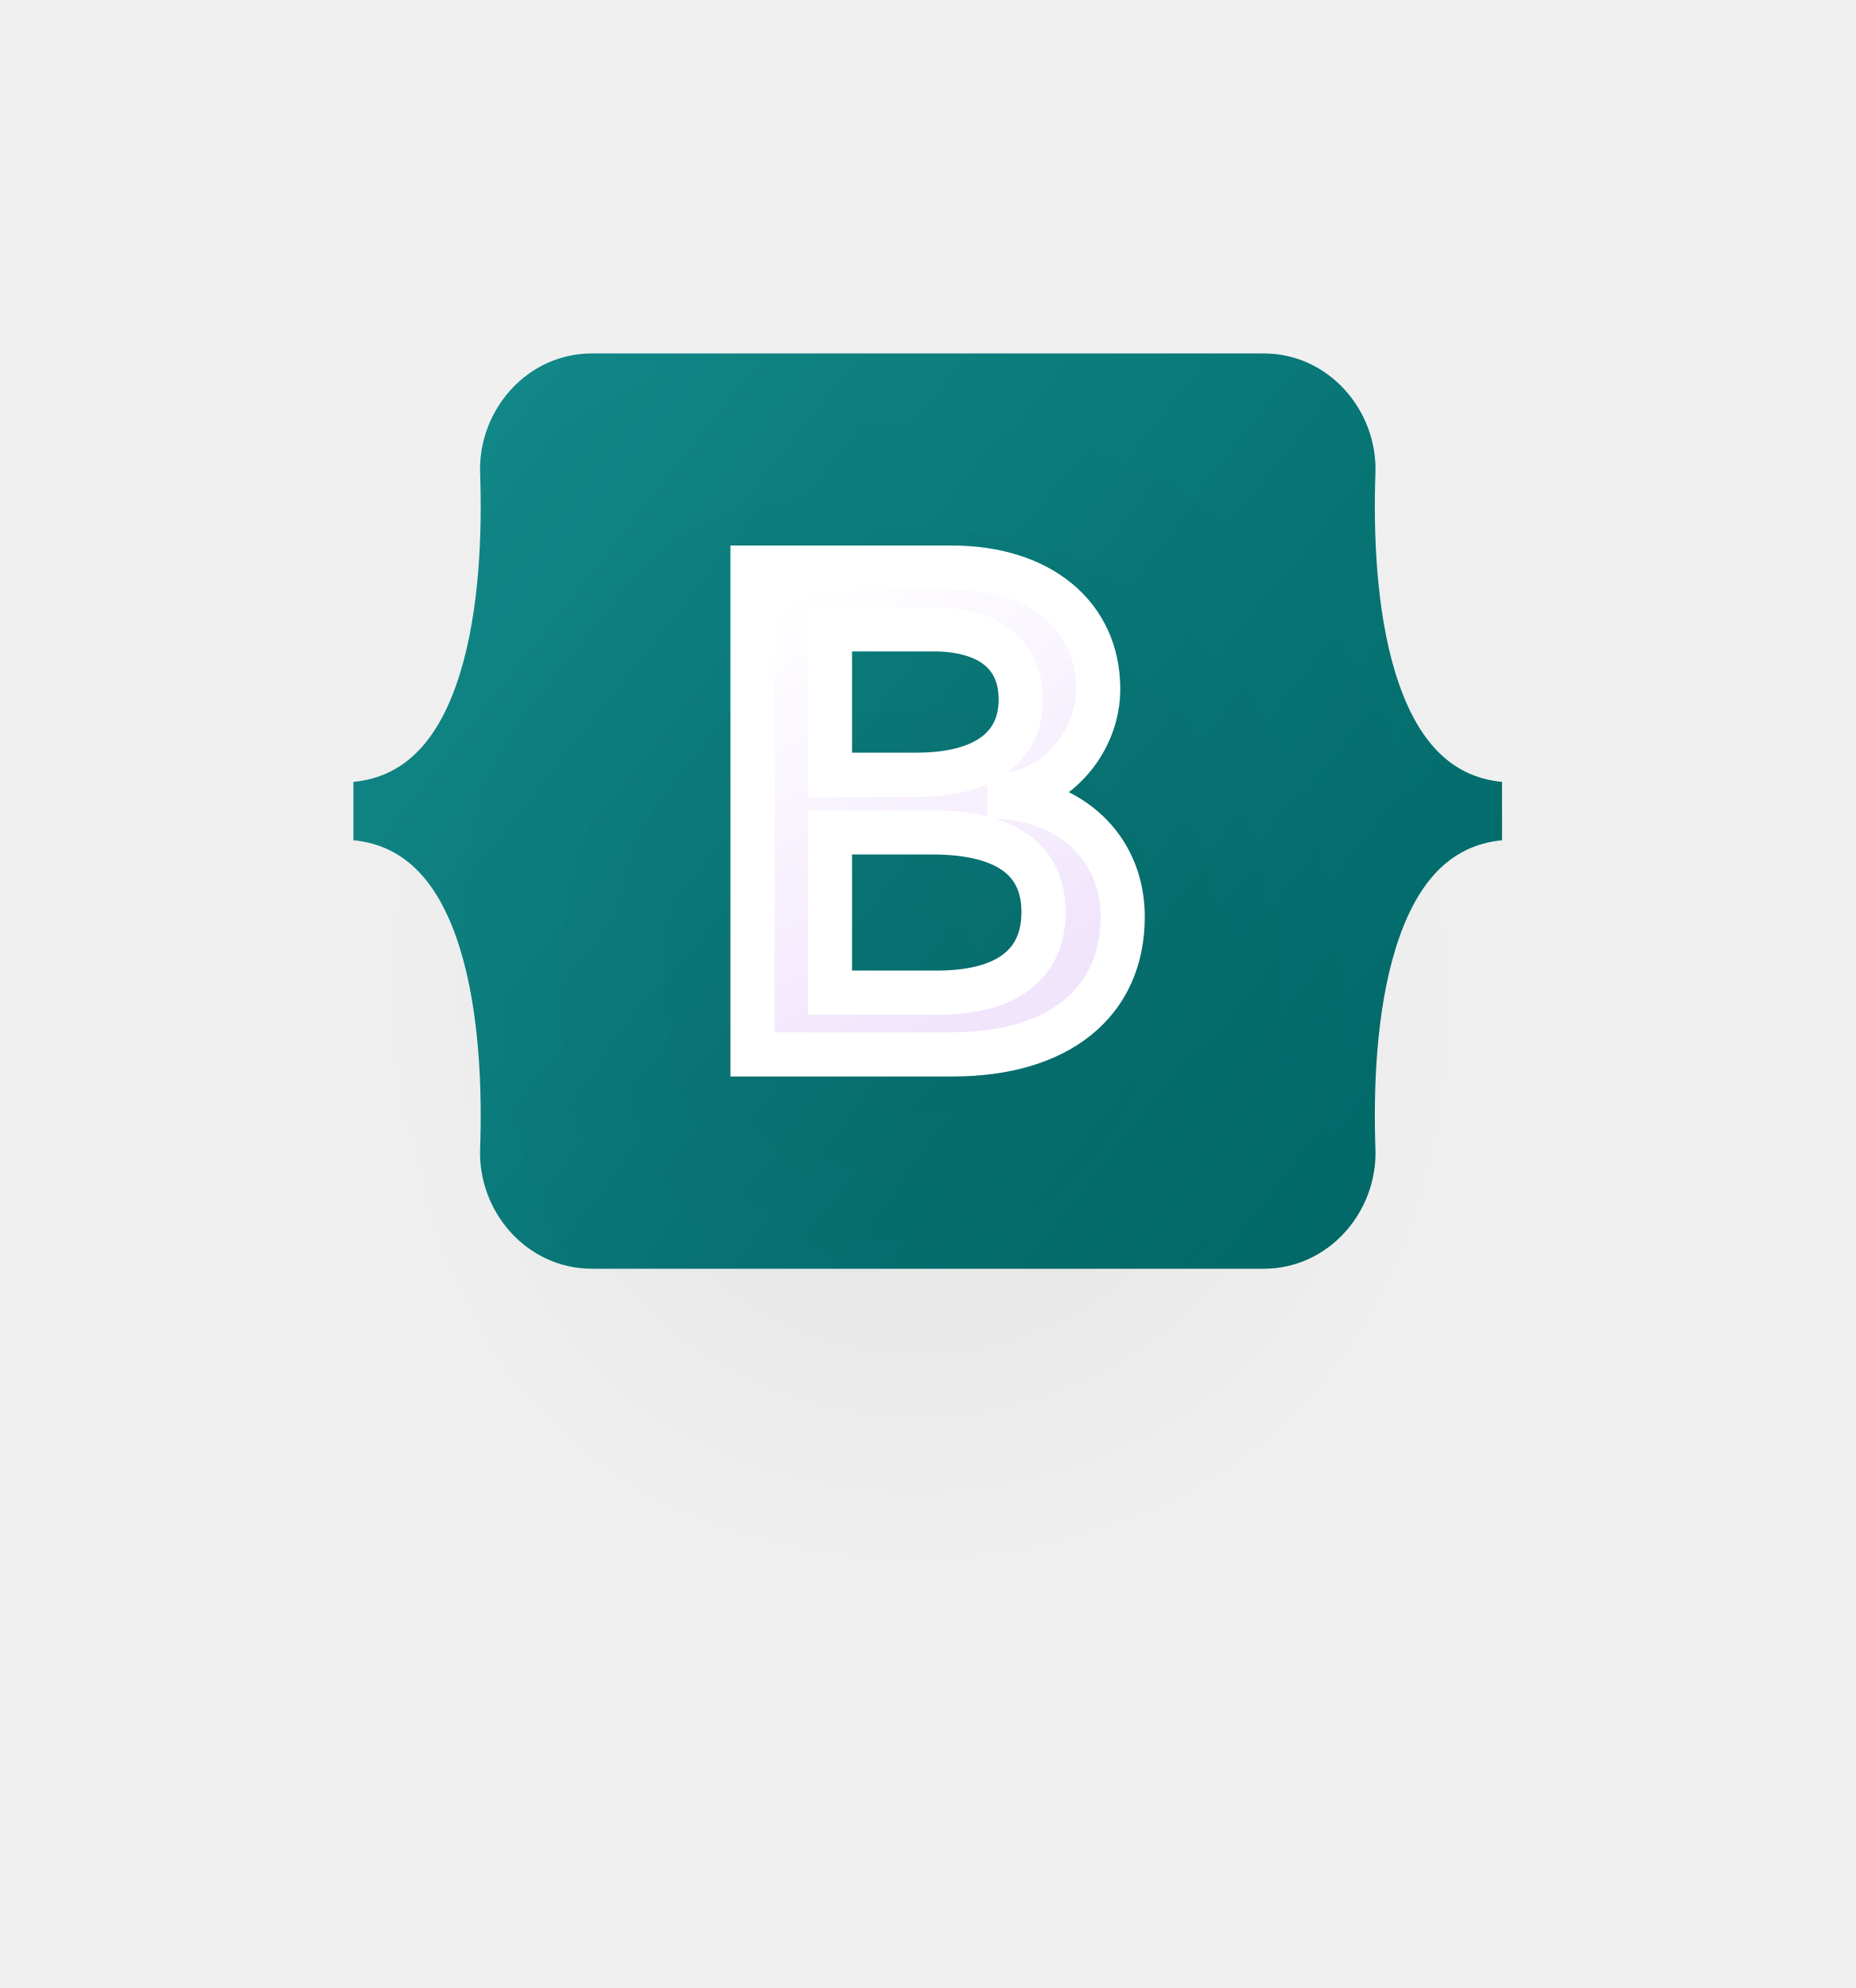
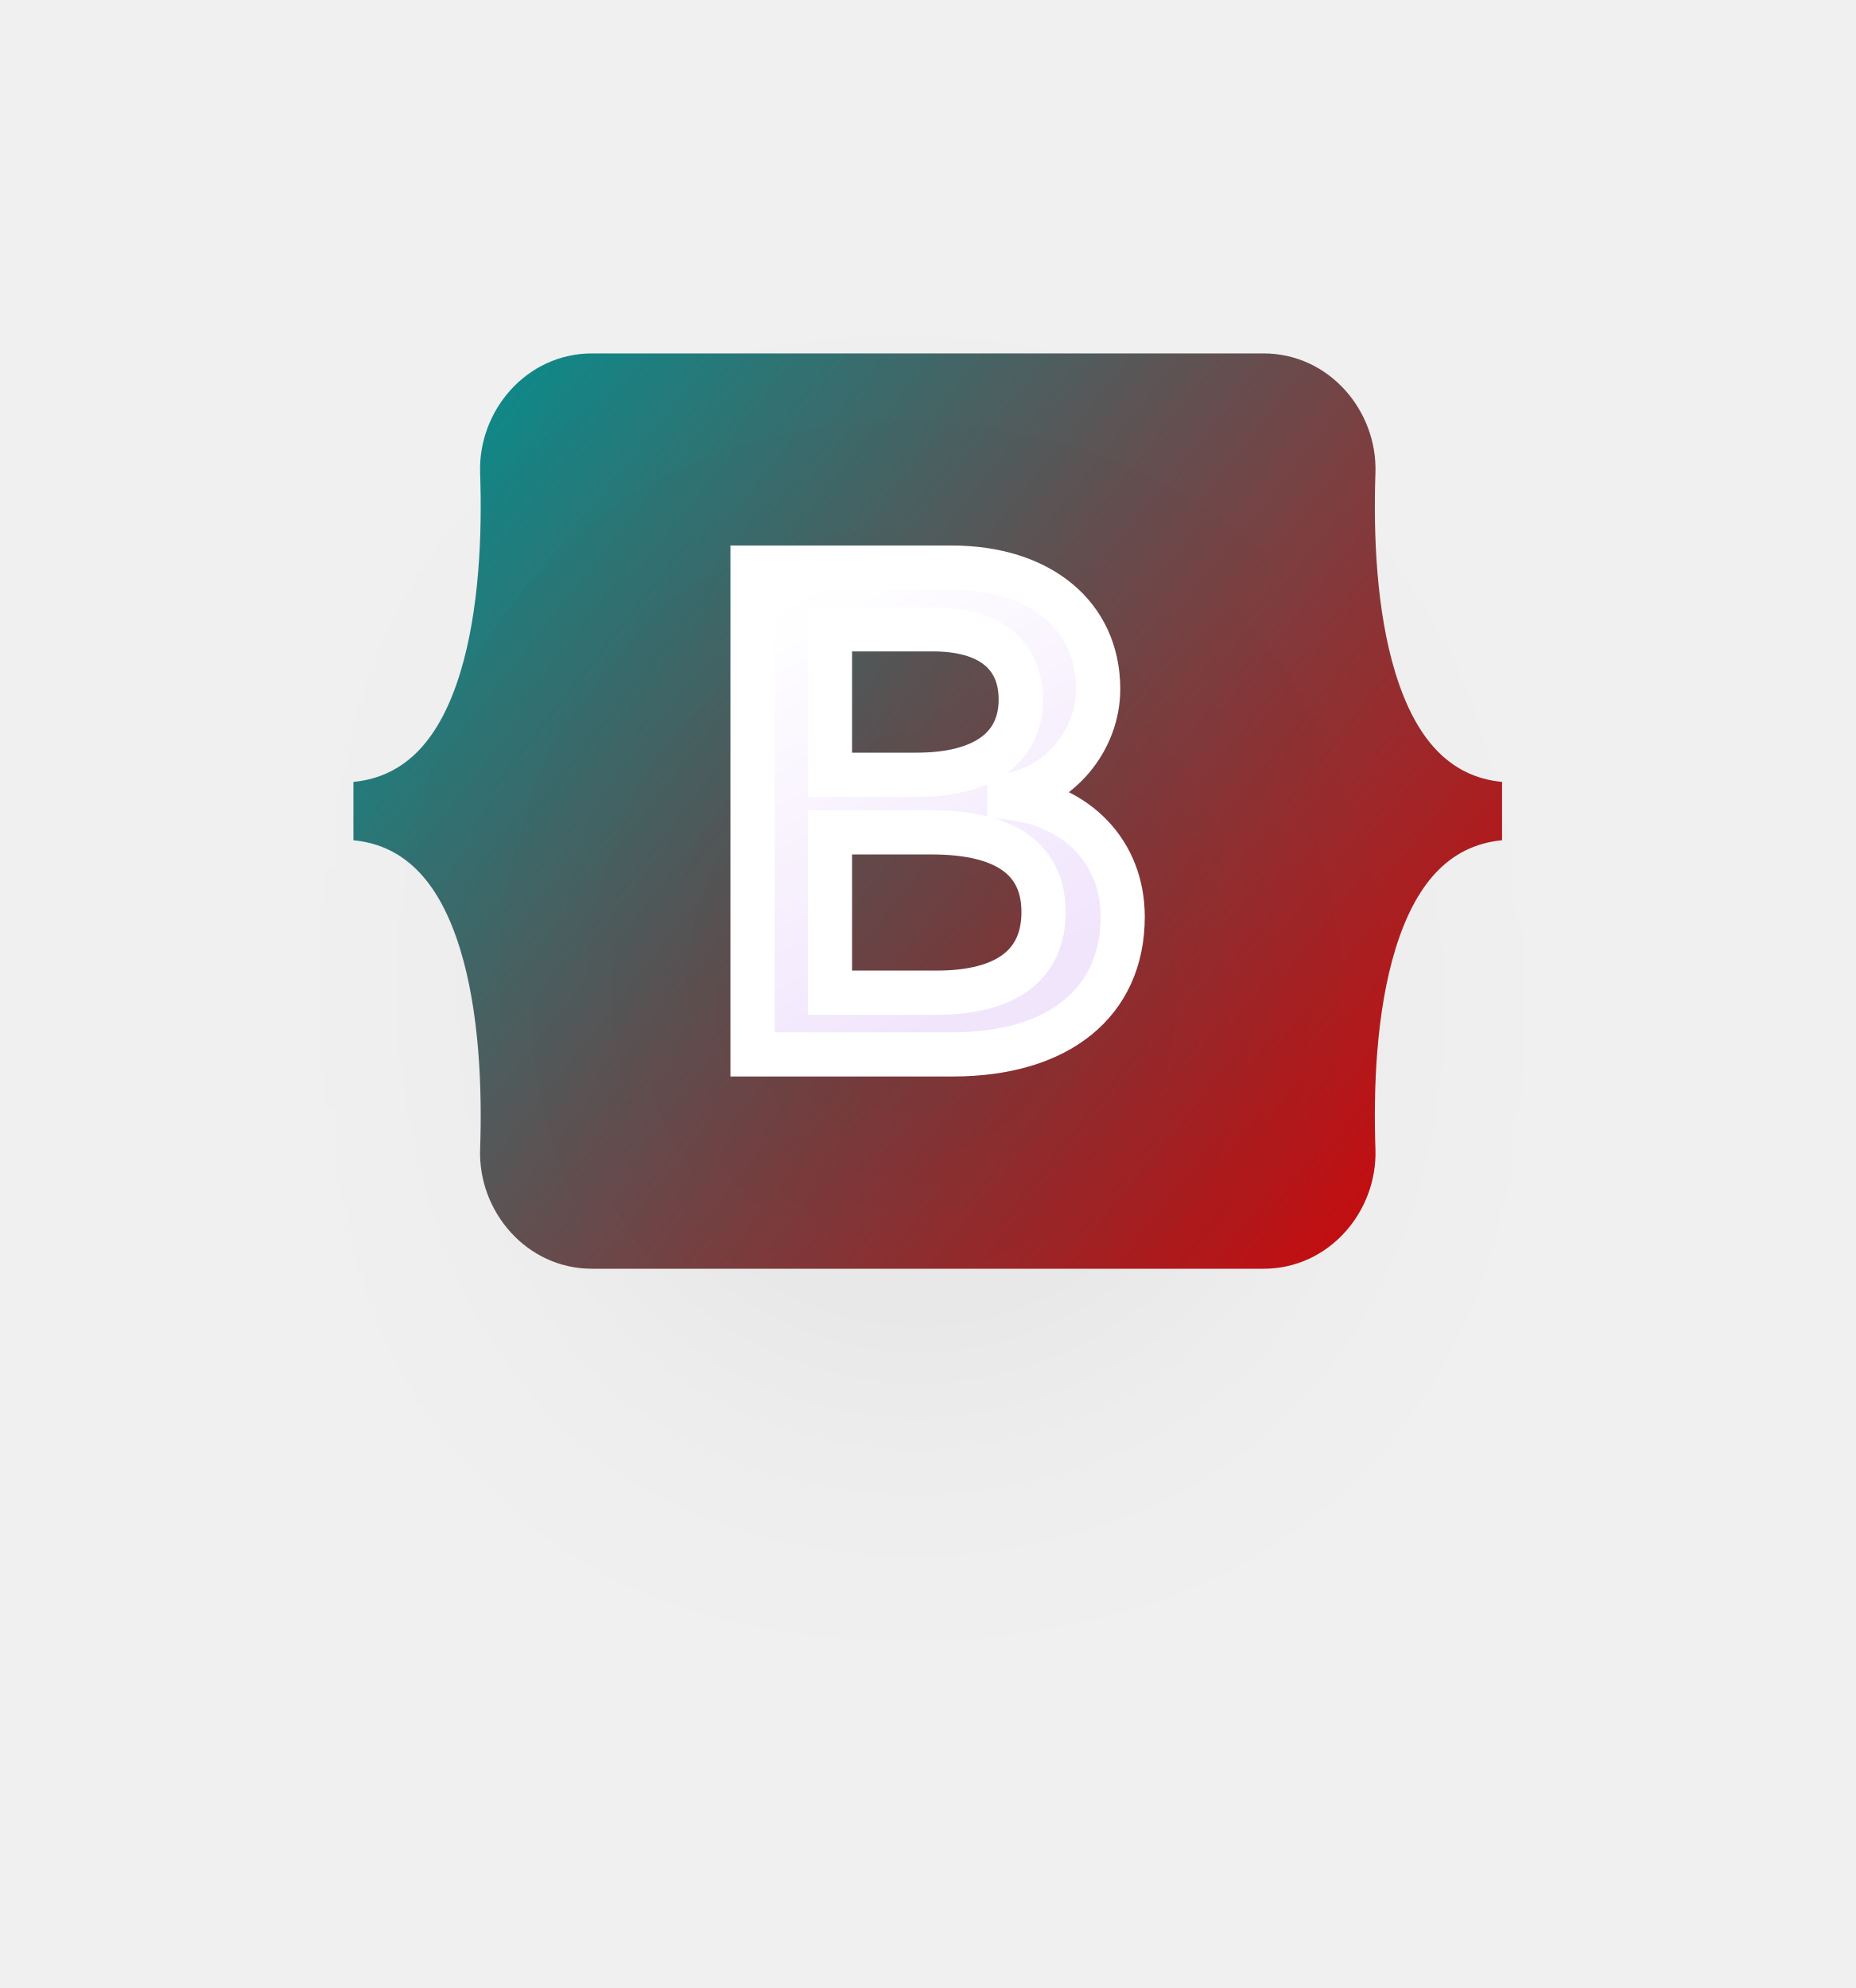
<svg xmlns="http://www.w3.org/2000/svg" width="42" height="45" viewBox="0 0 42 45" fill="none">
  <path d="M10.868 10.708C10.819 9.299 11.917 8 13.4 8H28.602C30.085 8 31.183 9.299 31.134 10.708C31.087 12.061 31.148 13.814 31.589 15.243C32.032 16.677 32.778 17.583 34 17.699V19.02C32.778 19.136 32.032 20.042 31.589 21.476C31.148 22.905 31.087 24.658 31.134 26.011C31.183 27.42 30.085 28.719 28.602 28.719H13.4C11.917 28.719 10.819 27.42 10.868 26.011C10.915 24.658 10.854 22.905 10.413 21.476C9.97 20.042 9.222 19.136 8 19.02V17.699C9.222 17.583 9.97 16.677 10.413 15.243C10.854 13.814 10.915 12.061 10.868 10.708Z" fill="url(#paint0_linear_159_140)" />
  <g filter="url(#filter0_d_159_140)">
    <path d="M21.564 23.867C23.966 23.867 25.413 22.691 25.413 20.752C25.413 19.285 24.38 18.224 22.847 18.056V17.995C23.974 17.811 24.858 16.765 24.858 15.597C24.858 13.932 23.543 12.848 21.54 12.848H17.034V23.867H21.564ZM18.787 14.245H21.118C22.385 14.245 23.105 14.81 23.105 15.834C23.105 16.926 22.268 17.537 20.75 17.537H18.787V14.245ZM18.787 22.47V18.842H21.102C22.761 18.842 23.621 19.453 23.621 20.645C23.621 21.836 22.784 22.47 21.204 22.47H18.787Z" fill="url(#paint1_linear_159_140)" />
    <path d="M21.564 23.867C23.966 23.867 25.413 22.691 25.413 20.752C25.413 19.285 24.38 18.224 22.847 18.056V17.995C23.974 17.811 24.858 16.765 24.858 15.597C24.858 13.932 23.543 12.848 21.54 12.848H17.034V23.867H21.564ZM18.787 14.245H21.118C22.385 14.245 23.105 14.81 23.105 15.834C23.105 16.926 22.268 17.537 20.75 17.537H18.787V14.245ZM18.787 22.47V18.842H21.102C22.761 18.842 23.621 19.453 23.621 20.645C23.621 21.836 22.784 22.47 21.204 22.47H18.787Z" stroke="white" />
  </g>
  <defs>
    <filter id="filter0_d_159_140" x="0.534" y="0.348" width="41.379" height="44.02" filterUnits="userSpaceOnUse" color-interpolation-filters="sRGB">
      <feFlood flood-opacity="0" result="BackgroundImageFix" />
      <feColorMatrix in="SourceAlpha" type="matrix" values="0 0 0 0 0 0 0 0 0 0 0 0 0 0 0 0 0 0 127 0" result="hardAlpha" />
      <feOffset dy="4" />
      <feGaussianBlur stdDeviation="8" />
      <feColorMatrix type="matrix" values="0 0 0 0 0 0 0 0 0 0 0 0 0 0 0 0 0 0 0.15 0" />
      <feBlend mode="normal" in2="BackgroundImageFix" result="effect1_dropShadow_159_140" />
      <feBlend mode="normal" in="SourceGraphic" in2="effect1_dropShadow_159_140" result="shape" />
    </filter>
    <linearGradient id="paint0_linear_159_140" x1="11.863" y1="8.548" x2="34.583" y2="26.583" gradientUnits="userSpaceOnUse">
      <stop stop-color="#118787" />
-       <stop offset="1" stop-color="#006666" />
+       <stop offset="1" stop-color="#d40306" />
    </linearGradient>
    <linearGradient id="paint1_linear_159_140" x1="17.827" y1="13.573" x2="22.905" y2="22.162" gradientUnits="userSpaceOnUse">
      <stop stop-color="white" />
      <stop offset="1" stop-color="#F1E5FC" />
    </linearGradient>
  </defs>
</svg>
